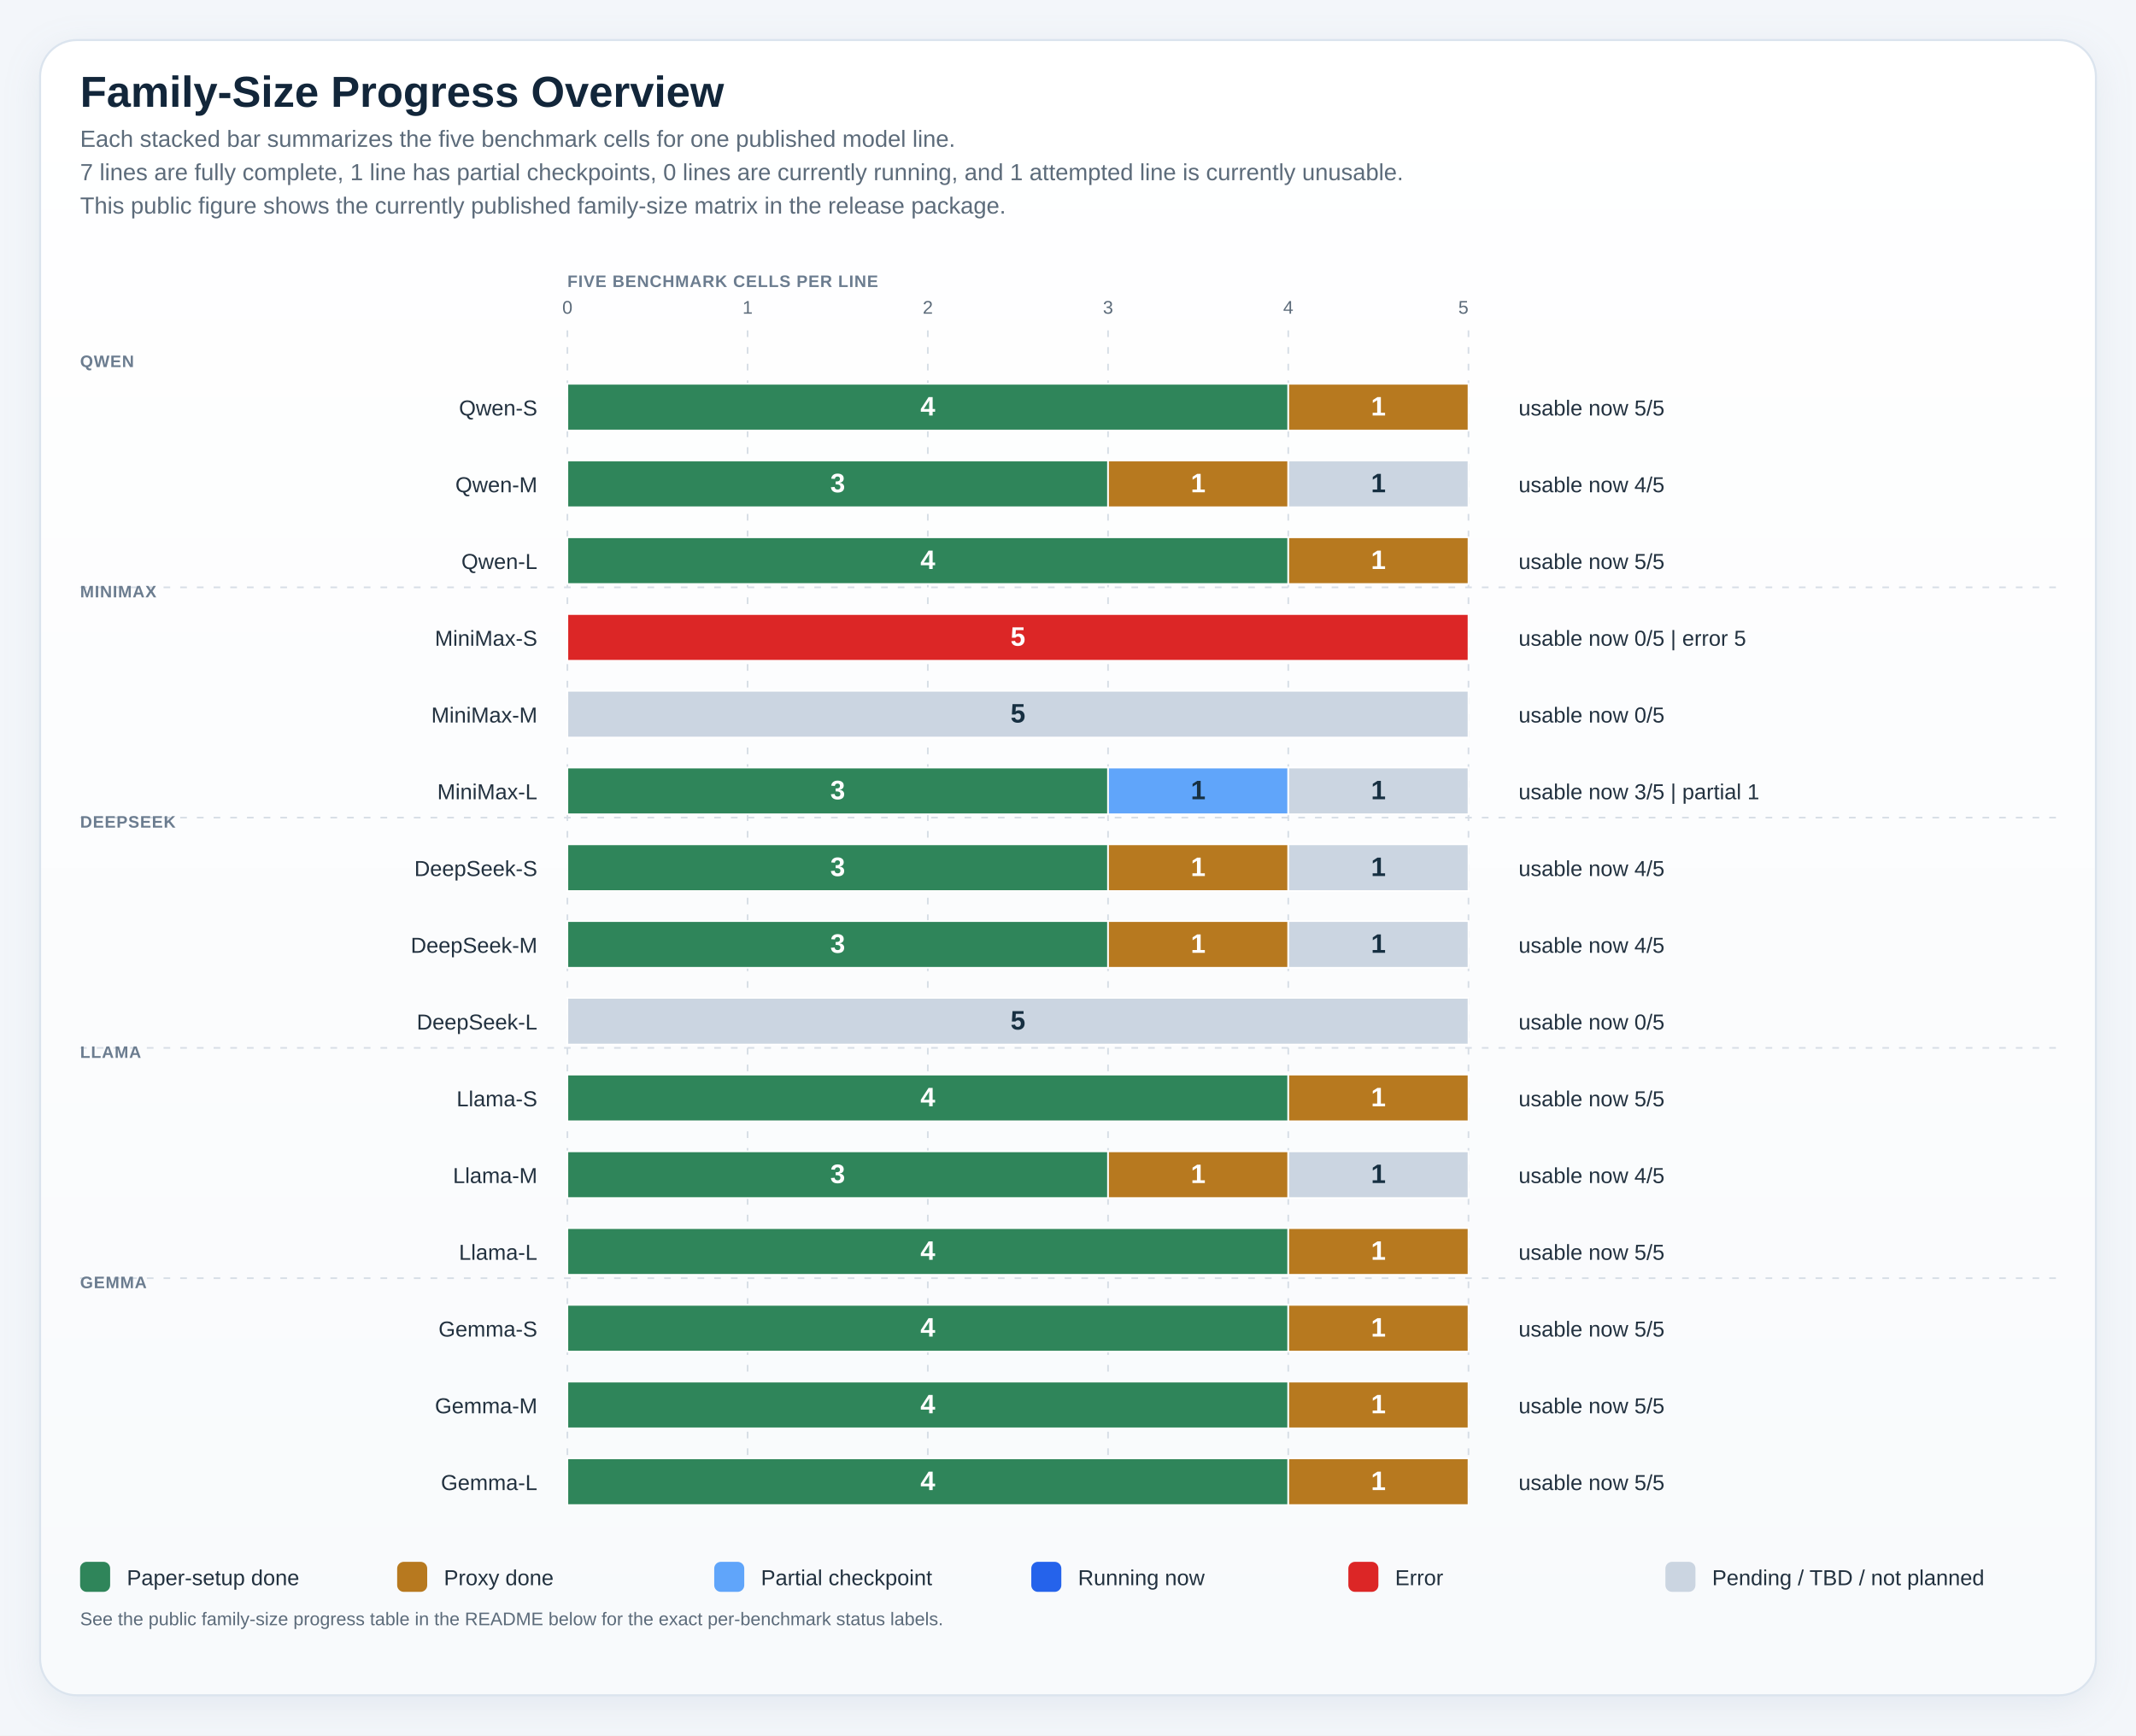
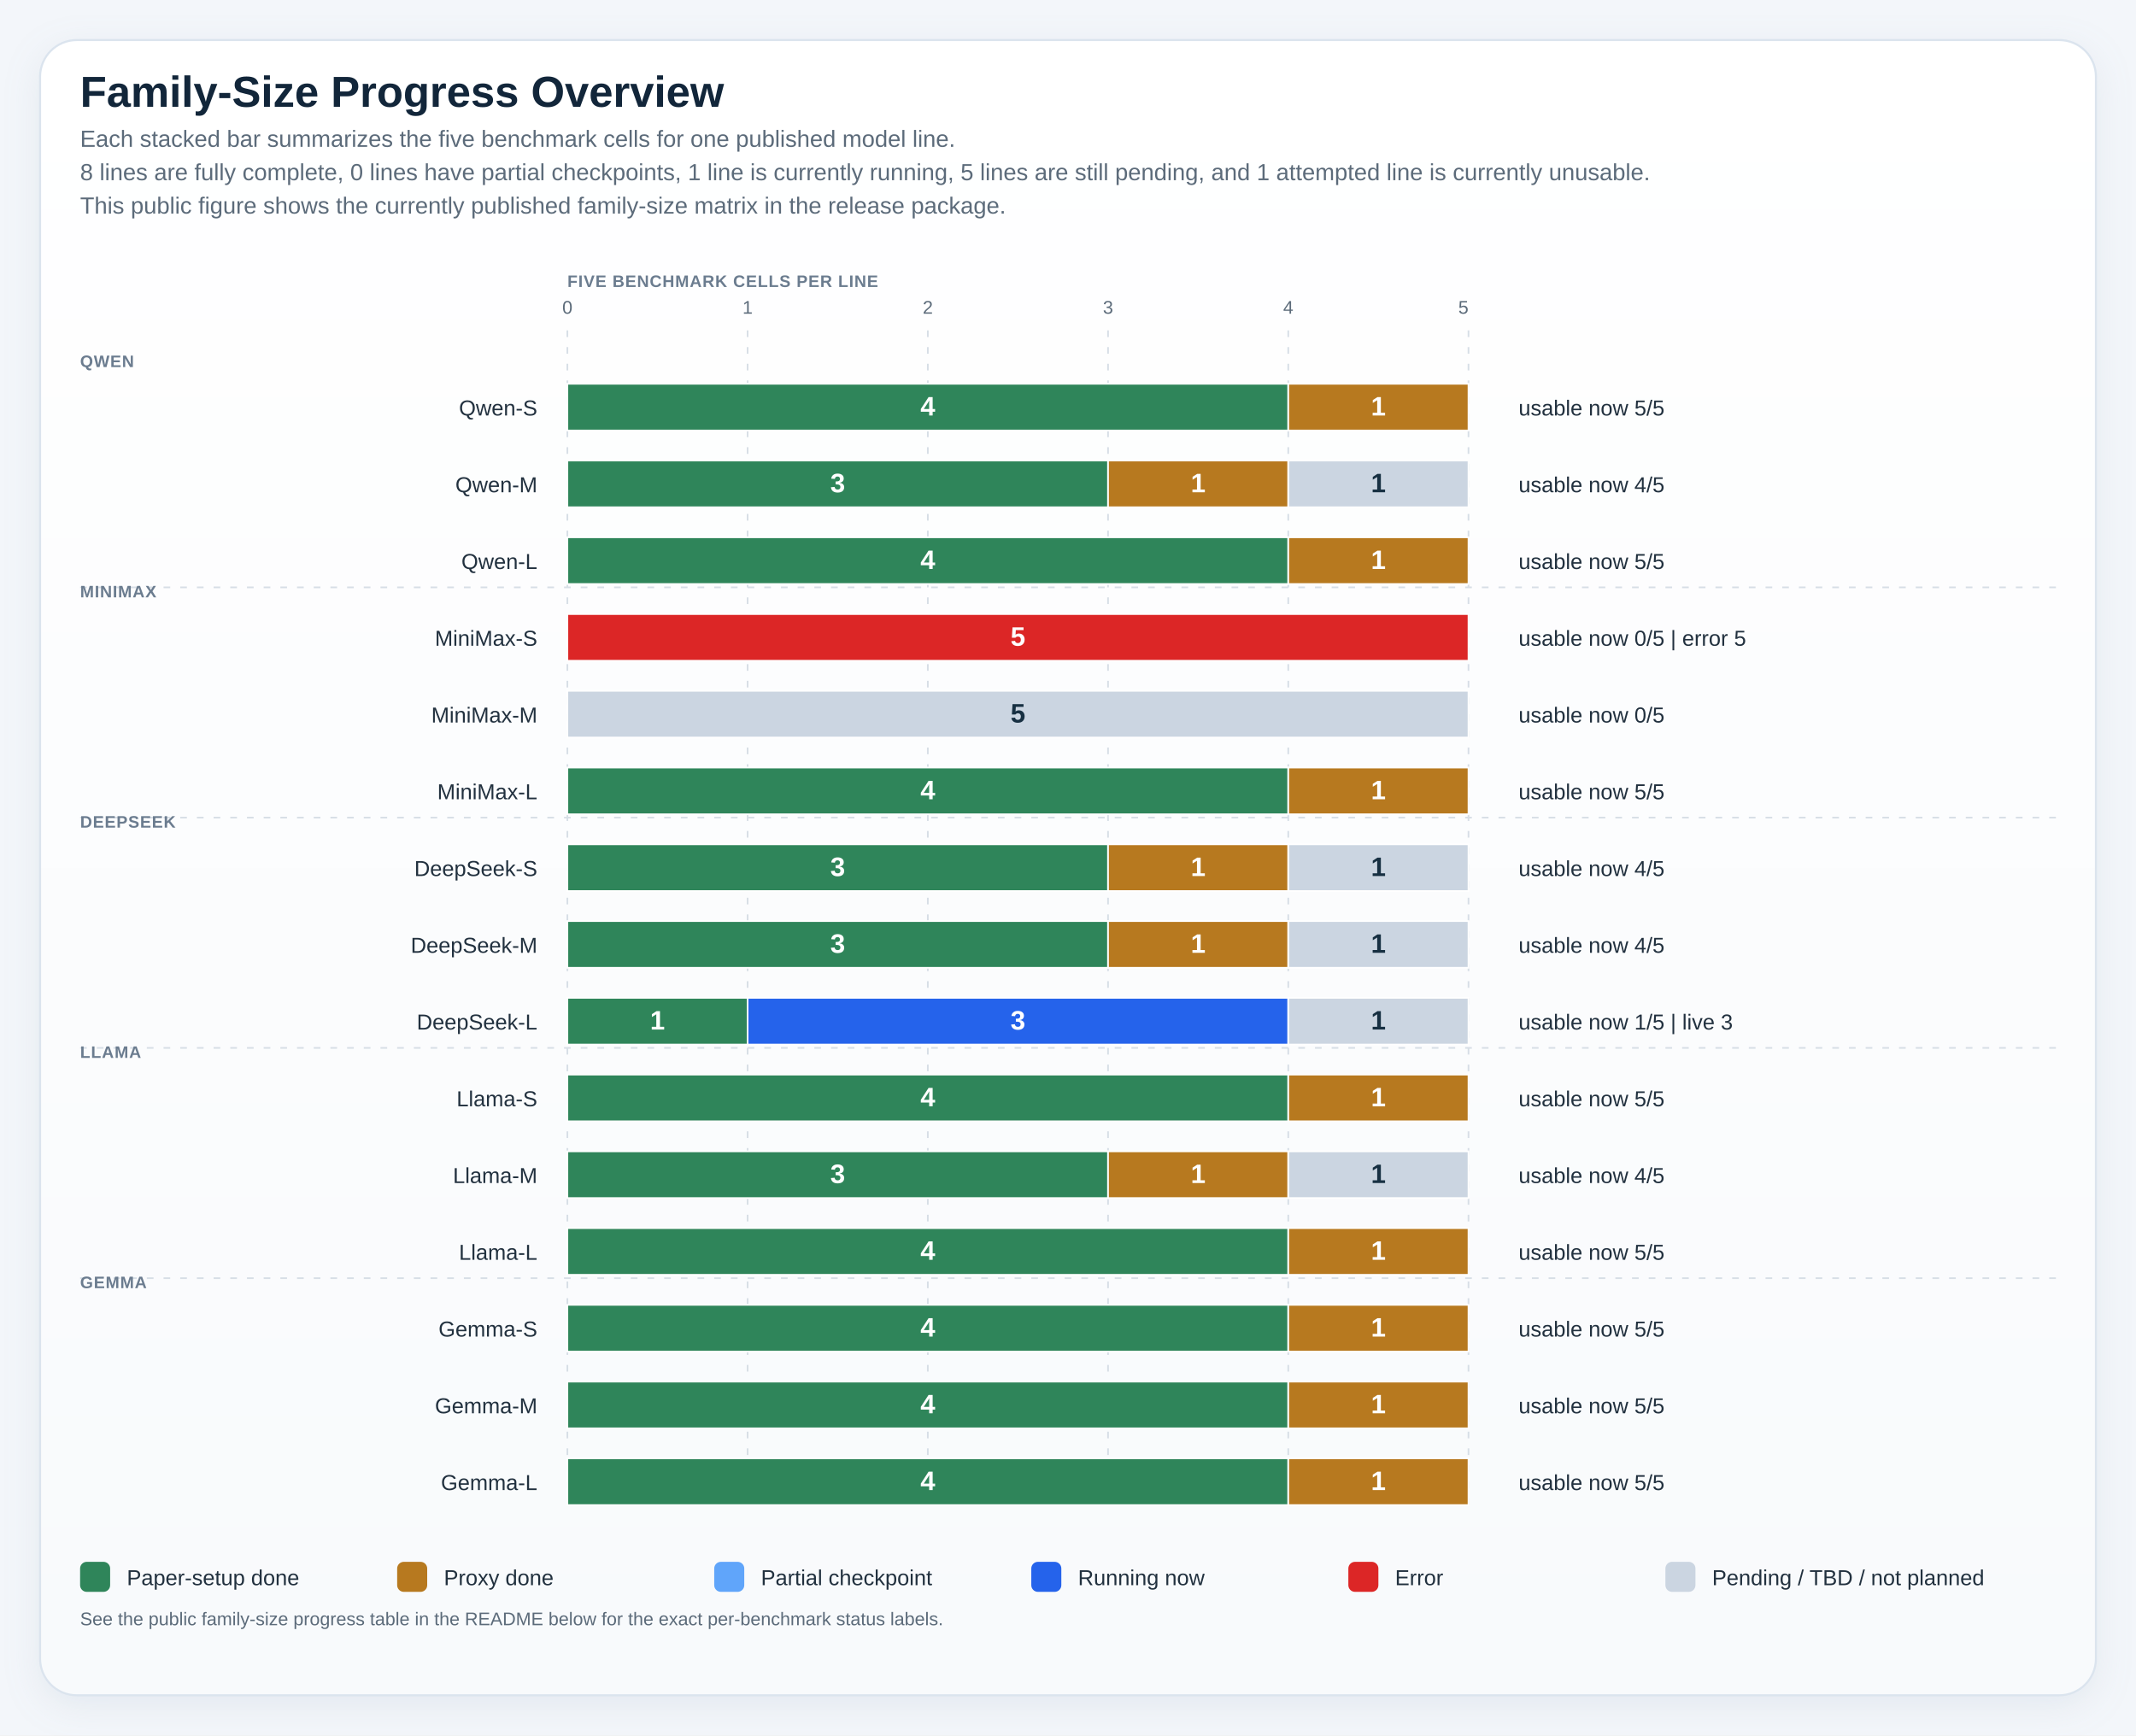
<svg xmlns="http://www.w3.org/2000/svg" viewBox="0 0 1280 1040" role="img" preserveAspectRatio="xMidYMin meet" style="max-width:100%;height:auto">
  <defs>
    <linearGradient id="panelGradient" x1="0" x2="0" y1="0" y2="1">
      <stop offset="0%" stop-color="#ffffff" />
      <stop offset="100%" stop-color="#f8fafc" />
    </linearGradient>
    <pattern id="diagonalHatch" width="8" height="8" patternUnits="userSpaceOnUse" patternTransform="rotate(45)">
      <line x1="0" y1="0" x2="0" y2="8" stroke="#cdd6e1" stroke-width="3" />
    </pattern>
    <filter id="softShadow" x="-20%" y="-20%" width="140%" height="140%">
      <feDropShadow dx="0" dy="6" stdDeviation="10" flood-color="#9fb0c2" flood-opacity="0.18" />
    </filter>
    <style>
.canvas { fill: #f3f6fa; }
.title { font: 700 26px 'IBM Plex Sans', 'Helvetica Neue', Arial, sans-serif; fill: #12263a; }
.subtitle { font: 400 14px 'IBM Plex Sans', 'Helvetica Neue', Arial, sans-serif; fill: #5c6b7a; }
.axis { font: 600 14px 'IBM Plex Sans', 'Helvetica Neue', Arial, sans-serif; fill: #22313f; }
.label { font: 500 13px 'IBM Plex Sans', 'Helvetica Neue', Arial, sans-serif; fill: #22313f; }
.metric { font: 700 20px 'IBM Plex Sans', 'Helvetica Neue', Arial, sans-serif; fill: #12263a; }
.celltext { font: 700 16px 'IBM Plex Sans', 'Helvetica Neue', Arial, sans-serif; fill: #ffffff; }
.celltext-dark { font: 700 16px 'IBM Plex Sans', 'Helvetica Neue', Arial, sans-serif; fill: #173042; }
.cellsub { font: 500 11px 'IBM Plex Sans', 'Helvetica Neue', Arial, sans-serif; fill: rgba(255,255,255,0.88); }
.cellsub-dark { font: 600 11px 'IBM Plex Sans', 'Helvetica Neue', Arial, sans-serif; fill: #385062; }
.body { font: 500 12px 'IBM Plex Sans', 'Helvetica Neue', Arial, sans-serif; fill: #22313f; }
.small { font: 500 11px 'IBM Plex Sans', 'Helvetica Neue', Arial, sans-serif; fill: #5c6b7a; }
.tiny { font: 600 10px 'IBM Plex Sans', 'Helvetica Neue', Arial, sans-serif; fill: #6b7c8f; letter-spacing: 0.04em; }
.grid { fill: #ffffff; stroke: #d7dee6; stroke-width: 1.25; }
.panel { fill: url(#panelGradient); stroke: #dbe4ee; stroke-width: 1.25; filter: url(#softShadow); }
.subpanel { fill: #ffffff; stroke: #e2e8f0; stroke-width: 1; }
.legend-card { fill: #ffffff; stroke: #dbe4ee; stroke-width: 1; }
.guide { stroke: #d7dee6; stroke-width: 1; stroke-dasharray: 4 6; }
.baseline { stroke: #aab7c6; stroke-width: 1.1; }
.muted-cell { fill: #eef2f7; stroke: #d7dee6; stroke-width: 1; }
.muted-bar { fill: #ecf1f6; stroke: #d7dee6; stroke-width: 1; }
.outline { stroke: rgba(255,255,255,0.9); stroke-width: 1; }
</style>
  </defs>
  <rect x="0" y="0" width="1280" height="1040" class="canvas" />
  <rect x="24" y="24" width="1232" height="992" rx="22" class="panel" />
  <text x="48" y="64" class="title">Family-Size Progress Overview</text>
  <text x="48" y="88" class="subtitle">Each stacked bar summarizes the five benchmark cells for one published model line.</text>
-   <text x="48" y="108" class="subtitle">7 lines are fully complete, 1 line has partial checkpoints, 0 lines are currently running, and 1 attempted line is currently unusable.</text>
+   <text x="48" y="108" class="subtitle">8 lines are fully complete, 0 lines have partial checkpoints, 1 line is currently running, 5 lines are still pending, and 1 attempted line is currently unusable.</text>
  <text x="48" y="128" class="subtitle">This public figure shows the currently published family-size matrix in the release package.</text>
  <text x="340" y="172" class="tiny">FIVE BENCHMARK CELLS PER LINE</text>
  <line x1="340.00" y1="198" x2="340.00" y2="908" class="guide" />
  <text x="340.00" y="188" text-anchor="middle" class="small">0</text>
  <line x1="448.00" y1="198" x2="448.00" y2="908" class="guide" />
  <text x="448.00" y="188" text-anchor="middle" class="small">1</text>
  <line x1="556.00" y1="198" x2="556.00" y2="908" class="guide" />
  <text x="556.00" y="188" text-anchor="middle" class="small">2</text>
  <line x1="664.00" y1="198" x2="664.00" y2="908" class="guide" />
  <text x="664.00" y="188" text-anchor="middle" class="small">3</text>
  <line x1="772.00" y1="198" x2="772.00" y2="908" class="guide" />
  <text x="772.00" y="188" text-anchor="middle" class="small">4</text>
  <line x1="880.00" y1="198" x2="880.00" y2="908" class="guide" />
  <text x="880.00" y="188" text-anchor="end" class="small">5</text>
  <text x="48" y="220" class="tiny">QWEN</text>
  <text x="322" y="249" text-anchor="end" class="label">Qwen-S</text>
  <rect x="340" y="230" width="540" height="28" rx="10" fill="#e2e8f0" />
  <rect x="340.00" y="230" width="432.00" height="28" fill="#2f855a" stroke="#ffffff" stroke-width="1" />
  <text x="556.00" y="249" text-anchor="middle" class="celltext">4</text>
  <rect x="772.00" y="230" width="108.00" height="28" fill="#b7791f" stroke="#ffffff" stroke-width="1" />
  <text x="826.00" y="249" text-anchor="middle" class="celltext">1</text>
  <text x="910" y="249" class="label">usable now 5/5</text>
  <text x="322" y="295" text-anchor="end" class="label">Qwen-M</text>
  <rect x="340" y="276" width="540" height="28" rx="10" fill="#e2e8f0" />
  <rect x="340.00" y="276" width="324.00" height="28" fill="#2f855a" stroke="#ffffff" stroke-width="1" />
  <text x="502.00" y="295" text-anchor="middle" class="celltext">3</text>
  <rect x="664.00" y="276" width="108.00" height="28" fill="#b7791f" stroke="#ffffff" stroke-width="1" />
  <text x="718.00" y="295" text-anchor="middle" class="celltext">1</text>
  <rect x="772.00" y="276" width="108.00" height="28" fill="#cbd5e1" stroke="#ffffff" stroke-width="1" />
  <text x="826.00" y="295" text-anchor="middle" class="celltext-dark">1</text>
  <text x="910" y="295" class="label">usable now 4/5</text>
  <text x="322" y="341" text-anchor="end" class="label">Qwen-L</text>
  <rect x="340" y="322" width="540" height="28" rx="10" fill="#e2e8f0" />
  <rect x="340.00" y="322" width="432.00" height="28" fill="#2f855a" stroke="#ffffff" stroke-width="1" />
  <text x="556.00" y="341" text-anchor="middle" class="celltext">4</text>
  <rect x="772.00" y="322" width="108.00" height="28" fill="#b7791f" stroke="#ffffff" stroke-width="1" />
  <text x="826.00" y="341" text-anchor="middle" class="celltext">1</text>
  <text x="910" y="341" class="label">usable now 5/5</text>
  <line x1="48" y1="352" x2="1232" y2="352" class="guide" />
  <text x="48" y="358" class="tiny">MINIMAX</text>
  <text x="322" y="387" text-anchor="end" class="label">MiniMax-S</text>
  <rect x="340" y="368" width="540" height="28" rx="10" fill="#e2e8f0" />
  <rect x="340.00" y="368" width="540.00" height="28" fill="#dc2626" stroke="#ffffff" stroke-width="1" />
  <text x="610.00" y="387" text-anchor="middle" class="celltext">5</text>
  <text x="910" y="387" class="label">usable now 0/5 | error 5</text>
  <text x="322" y="433" text-anchor="end" class="label">MiniMax-M</text>
  <rect x="340" y="414" width="540" height="28" rx="10" fill="#e2e8f0" />
  <rect x="340.00" y="414" width="540.00" height="28" fill="#cbd5e1" stroke="#ffffff" stroke-width="1" />
  <text x="610.00" y="433" text-anchor="middle" class="celltext-dark">5</text>
  <text x="910" y="433" class="label">usable now 0/5</text>
  <text x="322" y="479" text-anchor="end" class="label">MiniMax-L</text>
  <rect x="340" y="460" width="540" height="28" rx="10" fill="#e2e8f0" />
-   <rect x="340.00" y="460" width="324.00" height="28" fill="#2f855a" stroke="#ffffff" stroke-width="1" />
-   <text x="502.00" y="479" text-anchor="middle" class="celltext">3</text>
-   <rect x="664.00" y="460" width="108.00" height="28" fill="#60a5fa" stroke="#ffffff" stroke-width="1" />
-   <text x="718.00" y="479" text-anchor="middle" class="celltext-dark">1</text>
-   <rect x="772.00" y="460" width="108.00" height="28" fill="#cbd5e1" stroke="#ffffff" stroke-width="1" />
-   <text x="826.00" y="479" text-anchor="middle" class="celltext-dark">1</text>
-   <text x="910" y="479" class="label">usable now 3/5 | partial 1</text>
+   <rect x="340.00" y="460" width="432.00" height="28" fill="#2f855a" stroke="#ffffff" stroke-width="1" />
+   <text x="556.00" y="479" text-anchor="middle" class="celltext">4</text>
+   <rect x="772.00" y="460" width="108.00" height="28" fill="#b7791f" stroke="#ffffff" stroke-width="1" />
+   <text x="826.00" y="479" text-anchor="middle" class="celltext">1</text>
+   <text x="910" y="479" class="label">usable now 5/5</text>
  <line x1="48" y1="490" x2="1232" y2="490" class="guide" />
  <text x="48" y="496" class="tiny">DEEPSEEK</text>
  <text x="322" y="525" text-anchor="end" class="label">DeepSeek-S</text>
  <rect x="340" y="506" width="540" height="28" rx="10" fill="#e2e8f0" />
  <rect x="340.00" y="506" width="324.00" height="28" fill="#2f855a" stroke="#ffffff" stroke-width="1" />
  <text x="502.00" y="525" text-anchor="middle" class="celltext">3</text>
  <rect x="664.00" y="506" width="108.00" height="28" fill="#b7791f" stroke="#ffffff" stroke-width="1" />
  <text x="718.00" y="525" text-anchor="middle" class="celltext">1</text>
  <rect x="772.00" y="506" width="108.00" height="28" fill="#cbd5e1" stroke="#ffffff" stroke-width="1" />
  <text x="826.00" y="525" text-anchor="middle" class="celltext-dark">1</text>
  <text x="910" y="525" class="label">usable now 4/5</text>
  <text x="322" y="571" text-anchor="end" class="label">DeepSeek-M</text>
  <rect x="340" y="552" width="540" height="28" rx="10" fill="#e2e8f0" />
  <rect x="340.00" y="552" width="324.00" height="28" fill="#2f855a" stroke="#ffffff" stroke-width="1" />
  <text x="502.00" y="571" text-anchor="middle" class="celltext">3</text>
  <rect x="664.00" y="552" width="108.00" height="28" fill="#b7791f" stroke="#ffffff" stroke-width="1" />
  <text x="718.00" y="571" text-anchor="middle" class="celltext">1</text>
  <rect x="772.00" y="552" width="108.00" height="28" fill="#cbd5e1" stroke="#ffffff" stroke-width="1" />
  <text x="826.00" y="571" text-anchor="middle" class="celltext-dark">1</text>
  <text x="910" y="571" class="label">usable now 4/5</text>
  <text x="322" y="617" text-anchor="end" class="label">DeepSeek-L</text>
  <rect x="340" y="598" width="540" height="28" rx="10" fill="#e2e8f0" />
-   <rect x="340.00" y="598" width="540.00" height="28" fill="#cbd5e1" stroke="#ffffff" stroke-width="1" />
-   <text x="610.00" y="617" text-anchor="middle" class="celltext-dark">5</text>
-   <text x="910" y="617" class="label">usable now 0/5</text>
+   <rect x="340.00" y="598" width="108.00" height="28" fill="#2f855a" stroke="#ffffff" stroke-width="1" />
+   <text x="394.00" y="617" text-anchor="middle" class="celltext">1</text>
+   <rect x="448.00" y="598" width="324.00" height="28" fill="#2563eb" stroke="#ffffff" stroke-width="1" />
+   <text x="610.00" y="617" text-anchor="middle" class="celltext">3</text>
+   <rect x="772.00" y="598" width="108.00" height="28" fill="#cbd5e1" stroke="#ffffff" stroke-width="1" />
+   <text x="826.00" y="617" text-anchor="middle" class="celltext-dark">1</text>
+   <text x="910" y="617" class="label">usable now 1/5 | live 3</text>
  <line x1="48" y1="628" x2="1232" y2="628" class="guide" />
  <text x="48" y="634" class="tiny">LLAMA</text>
  <text x="322" y="663" text-anchor="end" class="label">Llama-S</text>
  <rect x="340" y="644" width="540" height="28" rx="10" fill="#e2e8f0" />
  <rect x="340.00" y="644" width="432.00" height="28" fill="#2f855a" stroke="#ffffff" stroke-width="1" />
  <text x="556.00" y="663" text-anchor="middle" class="celltext">4</text>
  <rect x="772.00" y="644" width="108.00" height="28" fill="#b7791f" stroke="#ffffff" stroke-width="1" />
  <text x="826.00" y="663" text-anchor="middle" class="celltext">1</text>
  <text x="910" y="663" class="label">usable now 5/5</text>
  <text x="322" y="709" text-anchor="end" class="label">Llama-M</text>
  <rect x="340" y="690" width="540" height="28" rx="10" fill="#e2e8f0" />
  <rect x="340.00" y="690" width="324.00" height="28" fill="#2f855a" stroke="#ffffff" stroke-width="1" />
  <text x="502.00" y="709" text-anchor="middle" class="celltext">3</text>
  <rect x="664.00" y="690" width="108.00" height="28" fill="#b7791f" stroke="#ffffff" stroke-width="1" />
  <text x="718.00" y="709" text-anchor="middle" class="celltext">1</text>
  <rect x="772.00" y="690" width="108.00" height="28" fill="#cbd5e1" stroke="#ffffff" stroke-width="1" />
  <text x="826.00" y="709" text-anchor="middle" class="celltext-dark">1</text>
  <text x="910" y="709" class="label">usable now 4/5</text>
  <text x="322" y="755" text-anchor="end" class="label">Llama-L</text>
  <rect x="340" y="736" width="540" height="28" rx="10" fill="#e2e8f0" />
  <rect x="340.00" y="736" width="432.00" height="28" fill="#2f855a" stroke="#ffffff" stroke-width="1" />
  <text x="556.00" y="755" text-anchor="middle" class="celltext">4</text>
  <rect x="772.00" y="736" width="108.00" height="28" fill="#b7791f" stroke="#ffffff" stroke-width="1" />
  <text x="826.00" y="755" text-anchor="middle" class="celltext">1</text>
  <text x="910" y="755" class="label">usable now 5/5</text>
  <line x1="48" y1="766" x2="1232" y2="766" class="guide" />
  <text x="48" y="772" class="tiny">GEMMA</text>
  <text x="322" y="801" text-anchor="end" class="label">Gemma-S</text>
  <rect x="340" y="782" width="540" height="28" rx="10" fill="#e2e8f0" />
  <rect x="340.00" y="782" width="432.00" height="28" fill="#2f855a" stroke="#ffffff" stroke-width="1" />
  <text x="556.00" y="801" text-anchor="middle" class="celltext">4</text>
  <rect x="772.00" y="782" width="108.00" height="28" fill="#b7791f" stroke="#ffffff" stroke-width="1" />
  <text x="826.00" y="801" text-anchor="middle" class="celltext">1</text>
  <text x="910" y="801" class="label">usable now 5/5</text>
  <text x="322" y="847" text-anchor="end" class="label">Gemma-M</text>
  <rect x="340" y="828" width="540" height="28" rx="10" fill="#e2e8f0" />
  <rect x="340.00" y="828" width="432.00" height="28" fill="#2f855a" stroke="#ffffff" stroke-width="1" />
  <text x="556.00" y="847" text-anchor="middle" class="celltext">4</text>
  <rect x="772.00" y="828" width="108.00" height="28" fill="#b7791f" stroke="#ffffff" stroke-width="1" />
  <text x="826.00" y="847" text-anchor="middle" class="celltext">1</text>
  <text x="910" y="847" class="label">usable now 5/5</text>
  <text x="322" y="893" text-anchor="end" class="label">Gemma-L</text>
  <rect x="340" y="874" width="540" height="28" rx="10" fill="#e2e8f0" />
  <rect x="340.00" y="874" width="432.00" height="28" fill="#2f855a" stroke="#ffffff" stroke-width="1" />
  <text x="556.00" y="893" text-anchor="middle" class="celltext">4</text>
  <rect x="772.00" y="874" width="108.00" height="28" fill="#b7791f" stroke="#ffffff" stroke-width="1" />
  <text x="826.00" y="893" text-anchor="middle" class="celltext">1</text>
  <text x="910" y="893" class="label">usable now 5/5</text>
  <rect x="48" y="936" width="18" height="18" rx="4" fill="#2f855a" />
  <text x="76" y="950" class="label">Paper-setup done</text>
  <rect x="238" y="936" width="18" height="18" rx="4" fill="#b7791f" />
  <text x="266" y="950" class="label">Proxy done</text>
  <rect x="428" y="936" width="18" height="18" rx="4" fill="#60a5fa" />
  <text x="456" y="950" class="label">Partial checkpoint</text>
  <rect x="618" y="936" width="18" height="18" rx="4" fill="#2563eb" />
  <text x="646" y="950" class="label">Running now</text>
  <rect x="808" y="936" width="18" height="18" rx="4" fill="#dc2626" />
  <text x="836" y="950" class="label">Error</text>
  <rect x="998" y="936" width="18" height="18" rx="4" fill="#cbd5e1" />
  <text x="1026" y="950" class="label">Pending / TBD / not planned</text>
  <text x="48" y="974" class="small">See the public family-size progress table in the README below for the exact per-benchmark status labels.</text>
</svg>
